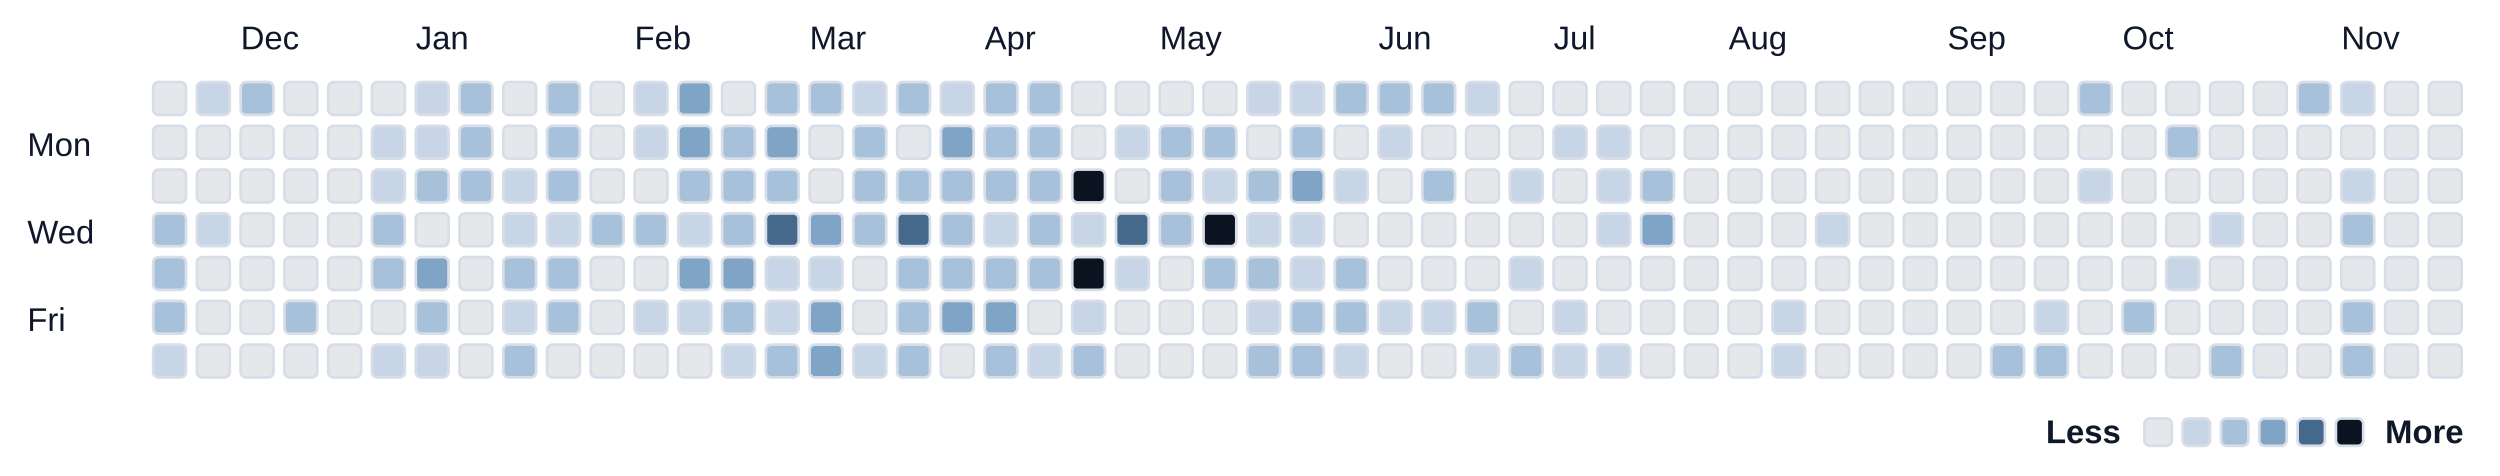
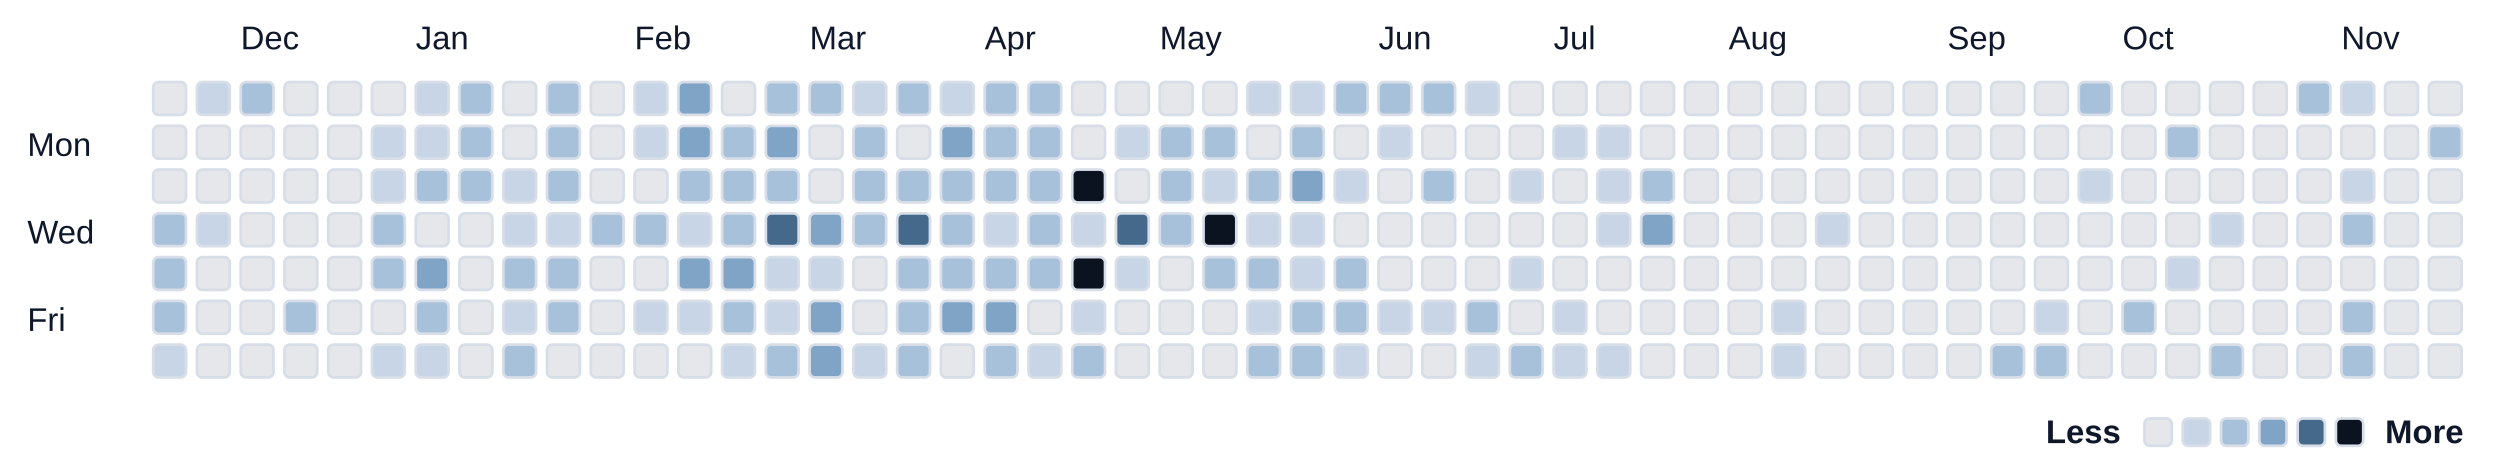
<svg xmlns="http://www.w3.org/2000/svg" baseProfile="tiny" height="174" version="1.2" width="914">
  <defs />
  <text fill="#0F172A" font-family="Segoe UI, Arial, sans-serif" font-size="12px" x="88" y="18">Dec</text>
  <text fill="#0F172A" font-family="Segoe UI, Arial, sans-serif" font-size="12px" x="152" y="18">Jan</text>
  <text fill="#0F172A" font-family="Segoe UI, Arial, sans-serif" font-size="12px" x="232" y="18">Feb</text>
  <text fill="#0F172A" font-family="Segoe UI, Arial, sans-serif" font-size="12px" x="296" y="18">Mar</text>
  <text fill="#0F172A" font-family="Segoe UI, Arial, sans-serif" font-size="12px" x="360" y="18">Apr</text>
  <text fill="#0F172A" font-family="Segoe UI, Arial, sans-serif" font-size="12px" x="424" y="18">May</text>
  <text fill="#0F172A" font-family="Segoe UI, Arial, sans-serif" font-size="12px" x="504" y="18">Jun</text>
  <text fill="#0F172A" font-family="Segoe UI, Arial, sans-serif" font-size="12px" x="568" y="18">Jul</text>
  <text fill="#0F172A" font-family="Segoe UI, Arial, sans-serif" font-size="12px" x="632" y="18">Aug</text>
  <text fill="#0F172A" font-family="Segoe UI, Arial, sans-serif" font-size="12px" x="712" y="18">Sep</text>
  <text fill="#0F172A" font-family="Segoe UI, Arial, sans-serif" font-size="12px" x="776" y="18">Oct</text>
  <text fill="#0F172A" font-family="Segoe UI, Arial, sans-serif" font-size="12px" x="856" y="18">Nov</text>
  <text fill="#0F172A" font-family="Segoe UI, Arial, sans-serif" font-size="12px" x="10" y="57">Mon</text>
  <text fill="#0F172A" font-family="Segoe UI, Arial, sans-serif" font-size="12px" x="10" y="89">Wed</text>
  <text fill="#0F172A" font-family="Segoe UI, Arial, sans-serif" font-size="12px" x="10" y="121">Fri</text>
  <rect fill="#E5E7EB" height="12" rx="2" ry="2" stroke="#D7DEE8" stroke-width="1" width="12" x="56" y="30" />
  <rect fill="#E5E7EB" height="12" rx="2" ry="2" stroke="#D7DEE8" stroke-width="1" width="12" x="56" y="46" />
  <rect fill="#E5E7EB" height="12" rx="2" ry="2" stroke="#D7DEE8" stroke-width="1" width="12" x="56" y="62" />
  <rect fill="#A8C1DA" height="12" rx="2" ry="2" stroke="#D7DEE8" stroke-width="1" width="12" x="56" y="78" />
  <rect fill="#A8C1DA" height="12" rx="2" ry="2" stroke="#D7DEE8" stroke-width="1" width="12" x="56" y="94" />
  <rect fill="#A8C1DA" height="12" rx="2" ry="2" stroke="#D7DEE8" stroke-width="1" width="12" x="56" y="110" />
  <rect fill="#C8D5E6" height="12" rx="2" ry="2" stroke="#D7DEE8" stroke-width="1" width="12" x="56" y="126" />
  <rect fill="#C8D5E6" height="12" rx="2" ry="2" stroke="#D7DEE8" stroke-width="1" width="12" x="72" y="30" />
  <rect fill="#E5E7EB" height="12" rx="2" ry="2" stroke="#D7DEE8" stroke-width="1" width="12" x="72" y="46" />
  <rect fill="#E5E7EB" height="12" rx="2" ry="2" stroke="#D7DEE8" stroke-width="1" width="12" x="72" y="62" />
  <rect fill="#C8D5E6" height="12" rx="2" ry="2" stroke="#D7DEE8" stroke-width="1" width="12" x="72" y="78" />
  <rect fill="#E5E7EB" height="12" rx="2" ry="2" stroke="#D7DEE8" stroke-width="1" width="12" x="72" y="94" />
  <rect fill="#E5E7EB" height="12" rx="2" ry="2" stroke="#D7DEE8" stroke-width="1" width="12" x="72" y="110" />
  <rect fill="#E5E7EB" height="12" rx="2" ry="2" stroke="#D7DEE8" stroke-width="1" width="12" x="72" y="126" />
  <rect fill="#A8C1DA" height="12" rx="2" ry="2" stroke="#D7DEE8" stroke-width="1" width="12" x="88" y="30" />
  <rect fill="#E5E7EB" height="12" rx="2" ry="2" stroke="#D7DEE8" stroke-width="1" width="12" x="88" y="46" />
  <rect fill="#E5E7EB" height="12" rx="2" ry="2" stroke="#D7DEE8" stroke-width="1" width="12" x="88" y="62" />
  <rect fill="#E5E7EB" height="12" rx="2" ry="2" stroke="#D7DEE8" stroke-width="1" width="12" x="88" y="78" />
  <rect fill="#E5E7EB" height="12" rx="2" ry="2" stroke="#D7DEE8" stroke-width="1" width="12" x="88" y="94" />
  <rect fill="#E5E7EB" height="12" rx="2" ry="2" stroke="#D7DEE8" stroke-width="1" width="12" x="88" y="110" />
  <rect fill="#E5E7EB" height="12" rx="2" ry="2" stroke="#D7DEE8" stroke-width="1" width="12" x="88" y="126" />
  <rect fill="#E5E7EB" height="12" rx="2" ry="2" stroke="#D7DEE8" stroke-width="1" width="12" x="104" y="30" />
  <rect fill="#E5E7EB" height="12" rx="2" ry="2" stroke="#D7DEE8" stroke-width="1" width="12" x="104" y="46" />
  <rect fill="#E5E7EB" height="12" rx="2" ry="2" stroke="#D7DEE8" stroke-width="1" width="12" x="104" y="62" />
  <rect fill="#E5E7EB" height="12" rx="2" ry="2" stroke="#D7DEE8" stroke-width="1" width="12" x="104" y="78" />
  <rect fill="#E5E7EB" height="12" rx="2" ry="2" stroke="#D7DEE8" stroke-width="1" width="12" x="104" y="94" />
  <rect fill="#A8C1DA" height="12" rx="2" ry="2" stroke="#D7DEE8" stroke-width="1" width="12" x="104" y="110" />
  <rect fill="#E5E7EB" height="12" rx="2" ry="2" stroke="#D7DEE8" stroke-width="1" width="12" x="104" y="126" />
  <rect fill="#E5E7EB" height="12" rx="2" ry="2" stroke="#D7DEE8" stroke-width="1" width="12" x="120" y="30" />
  <rect fill="#E5E7EB" height="12" rx="2" ry="2" stroke="#D7DEE8" stroke-width="1" width="12" x="120" y="46" />
  <rect fill="#E5E7EB" height="12" rx="2" ry="2" stroke="#D7DEE8" stroke-width="1" width="12" x="120" y="62" />
  <rect fill="#E5E7EB" height="12" rx="2" ry="2" stroke="#D7DEE8" stroke-width="1" width="12" x="120" y="78" />
  <rect fill="#E5E7EB" height="12" rx="2" ry="2" stroke="#D7DEE8" stroke-width="1" width="12" x="120" y="94" />
  <rect fill="#E5E7EB" height="12" rx="2" ry="2" stroke="#D7DEE8" stroke-width="1" width="12" x="120" y="110" />
  <rect fill="#E5E7EB" height="12" rx="2" ry="2" stroke="#D7DEE8" stroke-width="1" width="12" x="120" y="126" />
  <rect fill="#E5E7EB" height="12" rx="2" ry="2" stroke="#D7DEE8" stroke-width="1" width="12" x="136" y="30" />
  <rect fill="#C8D5E6" height="12" rx="2" ry="2" stroke="#D7DEE8" stroke-width="1" width="12" x="136" y="46" />
  <rect fill="#C8D5E6" height="12" rx="2" ry="2" stroke="#D7DEE8" stroke-width="1" width="12" x="136" y="62" />
  <rect fill="#A8C1DA" height="12" rx="2" ry="2" stroke="#D7DEE8" stroke-width="1" width="12" x="136" y="78" />
  <rect fill="#A8C1DA" height="12" rx="2" ry="2" stroke="#D7DEE8" stroke-width="1" width="12" x="136" y="94" />
  <rect fill="#E5E7EB" height="12" rx="2" ry="2" stroke="#D7DEE8" stroke-width="1" width="12" x="136" y="110" />
  <rect fill="#C8D5E6" height="12" rx="2" ry="2" stroke="#D7DEE8" stroke-width="1" width="12" x="136" y="126" />
  <rect fill="#C8D5E6" height="12" rx="2" ry="2" stroke="#D7DEE8" stroke-width="1" width="12" x="152" y="30" />
  <rect fill="#C8D5E6" height="12" rx="2" ry="2" stroke="#D7DEE8" stroke-width="1" width="12" x="152" y="46" />
  <rect fill="#A8C1DA" height="12" rx="2" ry="2" stroke="#D7DEE8" stroke-width="1" width="12" x="152" y="62" />
  <rect fill="#E5E7EB" height="12" rx="2" ry="2" stroke="#D7DEE8" stroke-width="1" width="12" x="152" y="78" />
  <rect fill="#7FA4C5" height="12" rx="2" ry="2" stroke="#D7DEE8" stroke-width="1" width="12" x="152" y="94" />
  <rect fill="#A8C1DA" height="12" rx="2" ry="2" stroke="#D7DEE8" stroke-width="1" width="12" x="152" y="110" />
  <rect fill="#C8D5E6" height="12" rx="2" ry="2" stroke="#D7DEE8" stroke-width="1" width="12" x="152" y="126" />
  <rect fill="#A8C1DA" height="12" rx="2" ry="2" stroke="#D7DEE8" stroke-width="1" width="12" x="168" y="30" />
  <rect fill="#A8C1DA" height="12" rx="2" ry="2" stroke="#D7DEE8" stroke-width="1" width="12" x="168" y="46" />
  <rect fill="#A8C1DA" height="12" rx="2" ry="2" stroke="#D7DEE8" stroke-width="1" width="12" x="168" y="62" />
  <rect fill="#E5E7EB" height="12" rx="2" ry="2" stroke="#D7DEE8" stroke-width="1" width="12" x="168" y="78" />
  <rect fill="#E5E7EB" height="12" rx="2" ry="2" stroke="#D7DEE8" stroke-width="1" width="12" x="168" y="94" />
  <rect fill="#E5E7EB" height="12" rx="2" ry="2" stroke="#D7DEE8" stroke-width="1" width="12" x="168" y="110" />
  <rect fill="#E5E7EB" height="12" rx="2" ry="2" stroke="#D7DEE8" stroke-width="1" width="12" x="168" y="126" />
  <rect fill="#E5E7EB" height="12" rx="2" ry="2" stroke="#D7DEE8" stroke-width="1" width="12" x="184" y="30" />
  <rect fill="#E5E7EB" height="12" rx="2" ry="2" stroke="#D7DEE8" stroke-width="1" width="12" x="184" y="46" />
  <rect fill="#C8D5E6" height="12" rx="2" ry="2" stroke="#D7DEE8" stroke-width="1" width="12" x="184" y="62" />
  <rect fill="#C8D5E6" height="12" rx="2" ry="2" stroke="#D7DEE8" stroke-width="1" width="12" x="184" y="78" />
  <rect fill="#A8C1DA" height="12" rx="2" ry="2" stroke="#D7DEE8" stroke-width="1" width="12" x="184" y="94" />
  <rect fill="#C8D5E6" height="12" rx="2" ry="2" stroke="#D7DEE8" stroke-width="1" width="12" x="184" y="110" />
  <rect fill="#A8C1DA" height="12" rx="2" ry="2" stroke="#D7DEE8" stroke-width="1" width="12" x="184" y="126" />
  <rect fill="#A8C1DA" height="12" rx="2" ry="2" stroke="#D7DEE8" stroke-width="1" width="12" x="200" y="30" />
  <rect fill="#A8C1DA" height="12" rx="2" ry="2" stroke="#D7DEE8" stroke-width="1" width="12" x="200" y="46" />
  <rect fill="#A8C1DA" height="12" rx="2" ry="2" stroke="#D7DEE8" stroke-width="1" width="12" x="200" y="62" />
  <rect fill="#C8D5E6" height="12" rx="2" ry="2" stroke="#D7DEE8" stroke-width="1" width="12" x="200" y="78" />
  <rect fill="#A8C1DA" height="12" rx="2" ry="2" stroke="#D7DEE8" stroke-width="1" width="12" x="200" y="94" />
  <rect fill="#A8C1DA" height="12" rx="2" ry="2" stroke="#D7DEE8" stroke-width="1" width="12" x="200" y="110" />
  <rect fill="#E5E7EB" height="12" rx="2" ry="2" stroke="#D7DEE8" stroke-width="1" width="12" x="200" y="126" />
  <rect fill="#E5E7EB" height="12" rx="2" ry="2" stroke="#D7DEE8" stroke-width="1" width="12" x="216" y="30" />
  <rect fill="#E5E7EB" height="12" rx="2" ry="2" stroke="#D7DEE8" stroke-width="1" width="12" x="216" y="46" />
  <rect fill="#E5E7EB" height="12" rx="2" ry="2" stroke="#D7DEE8" stroke-width="1" width="12" x="216" y="62" />
  <rect fill="#A8C1DA" height="12" rx="2" ry="2" stroke="#D7DEE8" stroke-width="1" width="12" x="216" y="78" />
  <rect fill="#E5E7EB" height="12" rx="2" ry="2" stroke="#D7DEE8" stroke-width="1" width="12" x="216" y="94" />
  <rect fill="#E5E7EB" height="12" rx="2" ry="2" stroke="#D7DEE8" stroke-width="1" width="12" x="216" y="110" />
  <rect fill="#E5E7EB" height="12" rx="2" ry="2" stroke="#D7DEE8" stroke-width="1" width="12" x="216" y="126" />
  <rect fill="#C8D5E6" height="12" rx="2" ry="2" stroke="#D7DEE8" stroke-width="1" width="12" x="232" y="30" />
  <rect fill="#C8D5E6" height="12" rx="2" ry="2" stroke="#D7DEE8" stroke-width="1" width="12" x="232" y="46" />
  <rect fill="#E5E7EB" height="12" rx="2" ry="2" stroke="#D7DEE8" stroke-width="1" width="12" x="232" y="62" />
  <rect fill="#A8C1DA" height="12" rx="2" ry="2" stroke="#D7DEE8" stroke-width="1" width="12" x="232" y="78" />
  <rect fill="#E5E7EB" height="12" rx="2" ry="2" stroke="#D7DEE8" stroke-width="1" width="12" x="232" y="94" />
  <rect fill="#C8D5E6" height="12" rx="2" ry="2" stroke="#D7DEE8" stroke-width="1" width="12" x="232" y="110" />
  <rect fill="#E5E7EB" height="12" rx="2" ry="2" stroke="#D7DEE8" stroke-width="1" width="12" x="232" y="126" />
  <rect fill="#7FA4C5" height="12" rx="2" ry="2" stroke="#D7DEE8" stroke-width="1" width="12" x="248" y="30" />
  <rect fill="#7FA4C5" height="12" rx="2" ry="2" stroke="#D7DEE8" stroke-width="1" width="12" x="248" y="46" />
  <rect fill="#A8C1DA" height="12" rx="2" ry="2" stroke="#D7DEE8" stroke-width="1" width="12" x="248" y="62" />
  <rect fill="#C8D5E6" height="12" rx="2" ry="2" stroke="#D7DEE8" stroke-width="1" width="12" x="248" y="78" />
  <rect fill="#7FA4C5" height="12" rx="2" ry="2" stroke="#D7DEE8" stroke-width="1" width="12" x="248" y="94" />
  <rect fill="#C8D5E6" height="12" rx="2" ry="2" stroke="#D7DEE8" stroke-width="1" width="12" x="248" y="110" />
  <rect fill="#E5E7EB" height="12" rx="2" ry="2" stroke="#D7DEE8" stroke-width="1" width="12" x="248" y="126" />
  <rect fill="#E5E7EB" height="12" rx="2" ry="2" stroke="#D7DEE8" stroke-width="1" width="12" x="264" y="30" />
  <rect fill="#A8C1DA" height="12" rx="2" ry="2" stroke="#D7DEE8" stroke-width="1" width="12" x="264" y="46" />
  <rect fill="#A8C1DA" height="12" rx="2" ry="2" stroke="#D7DEE8" stroke-width="1" width="12" x="264" y="62" />
  <rect fill="#A8C1DA" height="12" rx="2" ry="2" stroke="#D7DEE8" stroke-width="1" width="12" x="264" y="78" />
  <rect fill="#7FA4C5" height="12" rx="2" ry="2" stroke="#D7DEE8" stroke-width="1" width="12" x="264" y="94" />
  <rect fill="#A8C1DA" height="12" rx="2" ry="2" stroke="#D7DEE8" stroke-width="1" width="12" x="264" y="110" />
  <rect fill="#C8D5E6" height="12" rx="2" ry="2" stroke="#D7DEE8" stroke-width="1" width="12" x="264" y="126" />
  <rect fill="#A8C1DA" height="12" rx="2" ry="2" stroke="#D7DEE8" stroke-width="1" width="12" x="280" y="30" />
  <rect fill="#7FA4C5" height="12" rx="2" ry="2" stroke="#D7DEE8" stroke-width="1" width="12" x="280" y="46" />
  <rect fill="#A8C1DA" height="12" rx="2" ry="2" stroke="#D7DEE8" stroke-width="1" width="12" x="280" y="62" />
  <rect fill="#44698B" height="12" rx="2" ry="2" stroke="#D7DEE8" stroke-width="1" width="12" x="280" y="78" />
  <rect fill="#C8D5E6" height="12" rx="2" ry="2" stroke="#D7DEE8" stroke-width="1" width="12" x="280" y="94" />
  <rect fill="#C8D5E6" height="12" rx="2" ry="2" stroke="#D7DEE8" stroke-width="1" width="12" x="280" y="110" />
  <rect fill="#A8C1DA" height="12" rx="2" ry="2" stroke="#D7DEE8" stroke-width="1" width="12" x="280" y="126" />
  <rect fill="#A8C1DA" height="12" rx="2" ry="2" stroke="#D7DEE8" stroke-width="1" width="12" x="296" y="30" />
  <rect fill="#E5E7EB" height="12" rx="2" ry="2" stroke="#D7DEE8" stroke-width="1" width="12" x="296" y="46" />
  <rect fill="#E5E7EB" height="12" rx="2" ry="2" stroke="#D7DEE8" stroke-width="1" width="12" x="296" y="62" />
  <rect fill="#7FA4C5" height="12" rx="2" ry="2" stroke="#D7DEE8" stroke-width="1" width="12" x="296" y="78" />
  <rect fill="#C8D5E6" height="12" rx="2" ry="2" stroke="#D7DEE8" stroke-width="1" width="12" x="296" y="94" />
  <rect fill="#7FA4C5" height="12" rx="2" ry="2" stroke="#D7DEE8" stroke-width="1" width="12" x="296" y="110" />
  <rect fill="#7FA4C5" height="12" rx="2" ry="2" stroke="#D7DEE8" stroke-width="1" width="12" x="296" y="126" />
  <rect fill="#C8D5E6" height="12" rx="2" ry="2" stroke="#D7DEE8" stroke-width="1" width="12" x="312" y="30" />
  <rect fill="#A8C1DA" height="12" rx="2" ry="2" stroke="#D7DEE8" stroke-width="1" width="12" x="312" y="46" />
  <rect fill="#A8C1DA" height="12" rx="2" ry="2" stroke="#D7DEE8" stroke-width="1" width="12" x="312" y="62" />
  <rect fill="#A8C1DA" height="12" rx="2" ry="2" stroke="#D7DEE8" stroke-width="1" width="12" x="312" y="78" />
  <rect fill="#E5E7EB" height="12" rx="2" ry="2" stroke="#D7DEE8" stroke-width="1" width="12" x="312" y="94" />
  <rect fill="#E5E7EB" height="12" rx="2" ry="2" stroke="#D7DEE8" stroke-width="1" width="12" x="312" y="110" />
  <rect fill="#C8D5E6" height="12" rx="2" ry="2" stroke="#D7DEE8" stroke-width="1" width="12" x="312" y="126" />
  <rect fill="#A8C1DA" height="12" rx="2" ry="2" stroke="#D7DEE8" stroke-width="1" width="12" x="328" y="30" />
  <rect fill="#E5E7EB" height="12" rx="2" ry="2" stroke="#D7DEE8" stroke-width="1" width="12" x="328" y="46" />
  <rect fill="#A8C1DA" height="12" rx="2" ry="2" stroke="#D7DEE8" stroke-width="1" width="12" x="328" y="62" />
  <rect fill="#44698B" height="12" rx="2" ry="2" stroke="#D7DEE8" stroke-width="1" width="12" x="328" y="78" />
  <rect fill="#A8C1DA" height="12" rx="2" ry="2" stroke="#D7DEE8" stroke-width="1" width="12" x="328" y="94" />
  <rect fill="#A8C1DA" height="12" rx="2" ry="2" stroke="#D7DEE8" stroke-width="1" width="12" x="328" y="110" />
  <rect fill="#A8C1DA" height="12" rx="2" ry="2" stroke="#D7DEE8" stroke-width="1" width="12" x="328" y="126" />
  <rect fill="#C8D5E6" height="12" rx="2" ry="2" stroke="#D7DEE8" stroke-width="1" width="12" x="344" y="30" />
  <rect fill="#7FA4C5" height="12" rx="2" ry="2" stroke="#D7DEE8" stroke-width="1" width="12" x="344" y="46" />
  <rect fill="#A8C1DA" height="12" rx="2" ry="2" stroke="#D7DEE8" stroke-width="1" width="12" x="344" y="62" />
  <rect fill="#A8C1DA" height="12" rx="2" ry="2" stroke="#D7DEE8" stroke-width="1" width="12" x="344" y="78" />
  <rect fill="#A8C1DA" height="12" rx="2" ry="2" stroke="#D7DEE8" stroke-width="1" width="12" x="344" y="94" />
  <rect fill="#7FA4C5" height="12" rx="2" ry="2" stroke="#D7DEE8" stroke-width="1" width="12" x="344" y="110" />
  <rect fill="#E5E7EB" height="12" rx="2" ry="2" stroke="#D7DEE8" stroke-width="1" width="12" x="344" y="126" />
  <rect fill="#A8C1DA" height="12" rx="2" ry="2" stroke="#D7DEE8" stroke-width="1" width="12" x="360" y="30" />
  <rect fill="#A8C1DA" height="12" rx="2" ry="2" stroke="#D7DEE8" stroke-width="1" width="12" x="360" y="46" />
  <rect fill="#A8C1DA" height="12" rx="2" ry="2" stroke="#D7DEE8" stroke-width="1" width="12" x="360" y="62" />
  <rect fill="#C8D5E6" height="12" rx="2" ry="2" stroke="#D7DEE8" stroke-width="1" width="12" x="360" y="78" />
  <rect fill="#A8C1DA" height="12" rx="2" ry="2" stroke="#D7DEE8" stroke-width="1" width="12" x="360" y="94" />
  <rect fill="#7FA4C5" height="12" rx="2" ry="2" stroke="#D7DEE8" stroke-width="1" width="12" x="360" y="110" />
  <rect fill="#A8C1DA" height="12" rx="2" ry="2" stroke="#D7DEE8" stroke-width="1" width="12" x="360" y="126" />
  <rect fill="#A8C1DA" height="12" rx="2" ry="2" stroke="#D7DEE8" stroke-width="1" width="12" x="376" y="30" />
  <rect fill="#A8C1DA" height="12" rx="2" ry="2" stroke="#D7DEE8" stroke-width="1" width="12" x="376" y="46" />
  <rect fill="#A8C1DA" height="12" rx="2" ry="2" stroke="#D7DEE8" stroke-width="1" width="12" x="376" y="62" />
  <rect fill="#A8C1DA" height="12" rx="2" ry="2" stroke="#D7DEE8" stroke-width="1" width="12" x="376" y="78" />
  <rect fill="#A8C1DA" height="12" rx="2" ry="2" stroke="#D7DEE8" stroke-width="1" width="12" x="376" y="94" />
  <rect fill="#E5E7EB" height="12" rx="2" ry="2" stroke="#D7DEE8" stroke-width="1" width="12" x="376" y="110" />
  <rect fill="#C8D5E6" height="12" rx="2" ry="2" stroke="#D7DEE8" stroke-width="1" width="12" x="376" y="126" />
  <rect fill="#E5E7EB" height="12" rx="2" ry="2" stroke="#D7DEE8" stroke-width="1" width="12" x="392" y="30" />
  <rect fill="#E5E7EB" height="12" rx="2" ry="2" stroke="#D7DEE8" stroke-width="1" width="12" x="392" y="46" />
  <rect fill="#0B1220" height="12" rx="2" ry="2" stroke="#D7DEE8" stroke-width="1" width="12" x="392" y="62" />
  <rect fill="#C8D5E6" height="12" rx="2" ry="2" stroke="#D7DEE8" stroke-width="1" width="12" x="392" y="78" />
  <rect fill="#0B1220" height="12" rx="2" ry="2" stroke="#D7DEE8" stroke-width="1" width="12" x="392" y="94" />
  <rect fill="#C8D5E6" height="12" rx="2" ry="2" stroke="#D7DEE8" stroke-width="1" width="12" x="392" y="110" />
  <rect fill="#A8C1DA" height="12" rx="2" ry="2" stroke="#D7DEE8" stroke-width="1" width="12" x="392" y="126" />
  <rect fill="#E5E7EB" height="12" rx="2" ry="2" stroke="#D7DEE8" stroke-width="1" width="12" x="408" y="30" />
  <rect fill="#C8D5E6" height="12" rx="2" ry="2" stroke="#D7DEE8" stroke-width="1" width="12" x="408" y="46" />
  <rect fill="#E5E7EB" height="12" rx="2" ry="2" stroke="#D7DEE8" stroke-width="1" width="12" x="408" y="62" />
  <rect fill="#44698B" height="12" rx="2" ry="2" stroke="#D7DEE8" stroke-width="1" width="12" x="408" y="78" />
  <rect fill="#C8D5E6" height="12" rx="2" ry="2" stroke="#D7DEE8" stroke-width="1" width="12" x="408" y="94" />
  <rect fill="#E5E7EB" height="12" rx="2" ry="2" stroke="#D7DEE8" stroke-width="1" width="12" x="408" y="110" />
  <rect fill="#E5E7EB" height="12" rx="2" ry="2" stroke="#D7DEE8" stroke-width="1" width="12" x="408" y="126" />
  <rect fill="#E5E7EB" height="12" rx="2" ry="2" stroke="#D7DEE8" stroke-width="1" width="12" x="424" y="30" />
  <rect fill="#A8C1DA" height="12" rx="2" ry="2" stroke="#D7DEE8" stroke-width="1" width="12" x="424" y="46" />
  <rect fill="#A8C1DA" height="12" rx="2" ry="2" stroke="#D7DEE8" stroke-width="1" width="12" x="424" y="62" />
  <rect fill="#A8C1DA" height="12" rx="2" ry="2" stroke="#D7DEE8" stroke-width="1" width="12" x="424" y="78" />
  <rect fill="#E5E7EB" height="12" rx="2" ry="2" stroke="#D7DEE8" stroke-width="1" width="12" x="424" y="94" />
  <rect fill="#E5E7EB" height="12" rx="2" ry="2" stroke="#D7DEE8" stroke-width="1" width="12" x="424" y="110" />
  <rect fill="#E5E7EB" height="12" rx="2" ry="2" stroke="#D7DEE8" stroke-width="1" width="12" x="424" y="126" />
  <rect fill="#E5E7EB" height="12" rx="2" ry="2" stroke="#D7DEE8" stroke-width="1" width="12" x="440" y="30" />
  <rect fill="#A8C1DA" height="12" rx="2" ry="2" stroke="#D7DEE8" stroke-width="1" width="12" x="440" y="46" />
  <rect fill="#C8D5E6" height="12" rx="2" ry="2" stroke="#D7DEE8" stroke-width="1" width="12" x="440" y="62" />
  <rect fill="#0B1220" height="12" rx="2" ry="2" stroke="#D7DEE8" stroke-width="1" width="12" x="440" y="78" />
  <rect fill="#A8C1DA" height="12" rx="2" ry="2" stroke="#D7DEE8" stroke-width="1" width="12" x="440" y="94" />
  <rect fill="#E5E7EB" height="12" rx="2" ry="2" stroke="#D7DEE8" stroke-width="1" width="12" x="440" y="110" />
  <rect fill="#E5E7EB" height="12" rx="2" ry="2" stroke="#D7DEE8" stroke-width="1" width="12" x="440" y="126" />
  <rect fill="#C8D5E6" height="12" rx="2" ry="2" stroke="#D7DEE8" stroke-width="1" width="12" x="456" y="30" />
  <rect fill="#E5E7EB" height="12" rx="2" ry="2" stroke="#D7DEE8" stroke-width="1" width="12" x="456" y="46" />
  <rect fill="#A8C1DA" height="12" rx="2" ry="2" stroke="#D7DEE8" stroke-width="1" width="12" x="456" y="62" />
  <rect fill="#C8D5E6" height="12" rx="2" ry="2" stroke="#D7DEE8" stroke-width="1" width="12" x="456" y="78" />
  <rect fill="#A8C1DA" height="12" rx="2" ry="2" stroke="#D7DEE8" stroke-width="1" width="12" x="456" y="94" />
  <rect fill="#C8D5E6" height="12" rx="2" ry="2" stroke="#D7DEE8" stroke-width="1" width="12" x="456" y="110" />
  <rect fill="#A8C1DA" height="12" rx="2" ry="2" stroke="#D7DEE8" stroke-width="1" width="12" x="456" y="126" />
  <rect fill="#C8D5E6" height="12" rx="2" ry="2" stroke="#D7DEE8" stroke-width="1" width="12" x="472" y="30" />
  <rect fill="#A8C1DA" height="12" rx="2" ry="2" stroke="#D7DEE8" stroke-width="1" width="12" x="472" y="46" />
  <rect fill="#7FA4C5" height="12" rx="2" ry="2" stroke="#D7DEE8" stroke-width="1" width="12" x="472" y="62" />
  <rect fill="#C8D5E6" height="12" rx="2" ry="2" stroke="#D7DEE8" stroke-width="1" width="12" x="472" y="78" />
  <rect fill="#C8D5E6" height="12" rx="2" ry="2" stroke="#D7DEE8" stroke-width="1" width="12" x="472" y="94" />
  <rect fill="#A8C1DA" height="12" rx="2" ry="2" stroke="#D7DEE8" stroke-width="1" width="12" x="472" y="110" />
  <rect fill="#A8C1DA" height="12" rx="2" ry="2" stroke="#D7DEE8" stroke-width="1" width="12" x="472" y="126" />
  <rect fill="#A8C1DA" height="12" rx="2" ry="2" stroke="#D7DEE8" stroke-width="1" width="12" x="488" y="30" />
  <rect fill="#E5E7EB" height="12" rx="2" ry="2" stroke="#D7DEE8" stroke-width="1" width="12" x="488" y="46" />
  <rect fill="#C8D5E6" height="12" rx="2" ry="2" stroke="#D7DEE8" stroke-width="1" width="12" x="488" y="62" />
  <rect fill="#E5E7EB" height="12" rx="2" ry="2" stroke="#D7DEE8" stroke-width="1" width="12" x="488" y="78" />
  <rect fill="#A8C1DA" height="12" rx="2" ry="2" stroke="#D7DEE8" stroke-width="1" width="12" x="488" y="94" />
  <rect fill="#A8C1DA" height="12" rx="2" ry="2" stroke="#D7DEE8" stroke-width="1" width="12" x="488" y="110" />
  <rect fill="#C8D5E6" height="12" rx="2" ry="2" stroke="#D7DEE8" stroke-width="1" width="12" x="488" y="126" />
  <rect fill="#A8C1DA" height="12" rx="2" ry="2" stroke="#D7DEE8" stroke-width="1" width="12" x="504" y="30" />
  <rect fill="#C8D5E6" height="12" rx="2" ry="2" stroke="#D7DEE8" stroke-width="1" width="12" x="504" y="46" />
  <rect fill="#E5E7EB" height="12" rx="2" ry="2" stroke="#D7DEE8" stroke-width="1" width="12" x="504" y="62" />
  <rect fill="#E5E7EB" height="12" rx="2" ry="2" stroke="#D7DEE8" stroke-width="1" width="12" x="504" y="78" />
  <rect fill="#E5E7EB" height="12" rx="2" ry="2" stroke="#D7DEE8" stroke-width="1" width="12" x="504" y="94" />
  <rect fill="#C8D5E6" height="12" rx="2" ry="2" stroke="#D7DEE8" stroke-width="1" width="12" x="504" y="110" />
  <rect fill="#E5E7EB" height="12" rx="2" ry="2" stroke="#D7DEE8" stroke-width="1" width="12" x="504" y="126" />
  <rect fill="#A8C1DA" height="12" rx="2" ry="2" stroke="#D7DEE8" stroke-width="1" width="12" x="520" y="30" />
  <rect fill="#E5E7EB" height="12" rx="2" ry="2" stroke="#D7DEE8" stroke-width="1" width="12" x="520" y="46" />
  <rect fill="#A8C1DA" height="12" rx="2" ry="2" stroke="#D7DEE8" stroke-width="1" width="12" x="520" y="62" />
  <rect fill="#E5E7EB" height="12" rx="2" ry="2" stroke="#D7DEE8" stroke-width="1" width="12" x="520" y="78" />
  <rect fill="#E5E7EB" height="12" rx="2" ry="2" stroke="#D7DEE8" stroke-width="1" width="12" x="520" y="94" />
  <rect fill="#C8D5E6" height="12" rx="2" ry="2" stroke="#D7DEE8" stroke-width="1" width="12" x="520" y="110" />
  <rect fill="#E5E7EB" height="12" rx="2" ry="2" stroke="#D7DEE8" stroke-width="1" width="12" x="520" y="126" />
  <rect fill="#C8D5E6" height="12" rx="2" ry="2" stroke="#D7DEE8" stroke-width="1" width="12" x="536" y="30" />
  <rect fill="#E5E7EB" height="12" rx="2" ry="2" stroke="#D7DEE8" stroke-width="1" width="12" x="536" y="46" />
  <rect fill="#E5E7EB" height="12" rx="2" ry="2" stroke="#D7DEE8" stroke-width="1" width="12" x="536" y="62" />
  <rect fill="#E5E7EB" height="12" rx="2" ry="2" stroke="#D7DEE8" stroke-width="1" width="12" x="536" y="78" />
  <rect fill="#E5E7EB" height="12" rx="2" ry="2" stroke="#D7DEE8" stroke-width="1" width="12" x="536" y="94" />
  <rect fill="#A8C1DA" height="12" rx="2" ry="2" stroke="#D7DEE8" stroke-width="1" width="12" x="536" y="110" />
  <rect fill="#C8D5E6" height="12" rx="2" ry="2" stroke="#D7DEE8" stroke-width="1" width="12" x="536" y="126" />
  <rect fill="#E5E7EB" height="12" rx="2" ry="2" stroke="#D7DEE8" stroke-width="1" width="12" x="552" y="30" />
  <rect fill="#E5E7EB" height="12" rx="2" ry="2" stroke="#D7DEE8" stroke-width="1" width="12" x="552" y="46" />
  <rect fill="#C8D5E6" height="12" rx="2" ry="2" stroke="#D7DEE8" stroke-width="1" width="12" x="552" y="62" />
  <rect fill="#E5E7EB" height="12" rx="2" ry="2" stroke="#D7DEE8" stroke-width="1" width="12" x="552" y="78" />
  <rect fill="#C8D5E6" height="12" rx="2" ry="2" stroke="#D7DEE8" stroke-width="1" width="12" x="552" y="94" />
  <rect fill="#E5E7EB" height="12" rx="2" ry="2" stroke="#D7DEE8" stroke-width="1" width="12" x="552" y="110" />
  <rect fill="#A8C1DA" height="12" rx="2" ry="2" stroke="#D7DEE8" stroke-width="1" width="12" x="552" y="126" />
  <rect fill="#E5E7EB" height="12" rx="2" ry="2" stroke="#D7DEE8" stroke-width="1" width="12" x="568" y="30" />
  <rect fill="#C8D5E6" height="12" rx="2" ry="2" stroke="#D7DEE8" stroke-width="1" width="12" x="568" y="46" />
  <rect fill="#E5E7EB" height="12" rx="2" ry="2" stroke="#D7DEE8" stroke-width="1" width="12" x="568" y="62" />
  <rect fill="#E5E7EB" height="12" rx="2" ry="2" stroke="#D7DEE8" stroke-width="1" width="12" x="568" y="78" />
  <rect fill="#E5E7EB" height="12" rx="2" ry="2" stroke="#D7DEE8" stroke-width="1" width="12" x="568" y="94" />
  <rect fill="#C8D5E6" height="12" rx="2" ry="2" stroke="#D7DEE8" stroke-width="1" width="12" x="568" y="110" />
  <rect fill="#C8D5E6" height="12" rx="2" ry="2" stroke="#D7DEE8" stroke-width="1" width="12" x="568" y="126" />
  <rect fill="#E5E7EB" height="12" rx="2" ry="2" stroke="#D7DEE8" stroke-width="1" width="12" x="584" y="30" />
  <rect fill="#C8D5E6" height="12" rx="2" ry="2" stroke="#D7DEE8" stroke-width="1" width="12" x="584" y="46" />
  <rect fill="#C8D5E6" height="12" rx="2" ry="2" stroke="#D7DEE8" stroke-width="1" width="12" x="584" y="62" />
  <rect fill="#C8D5E6" height="12" rx="2" ry="2" stroke="#D7DEE8" stroke-width="1" width="12" x="584" y="78" />
  <rect fill="#E5E7EB" height="12" rx="2" ry="2" stroke="#D7DEE8" stroke-width="1" width="12" x="584" y="94" />
  <rect fill="#E5E7EB" height="12" rx="2" ry="2" stroke="#D7DEE8" stroke-width="1" width="12" x="584" y="110" />
  <rect fill="#C8D5E6" height="12" rx="2" ry="2" stroke="#D7DEE8" stroke-width="1" width="12" x="584" y="126" />
  <rect fill="#E5E7EB" height="12" rx="2" ry="2" stroke="#D7DEE8" stroke-width="1" width="12" x="600" y="30" />
  <rect fill="#E5E7EB" height="12" rx="2" ry="2" stroke="#D7DEE8" stroke-width="1" width="12" x="600" y="46" />
  <rect fill="#A8C1DA" height="12" rx="2" ry="2" stroke="#D7DEE8" stroke-width="1" width="12" x="600" y="62" />
  <rect fill="#7FA4C5" height="12" rx="2" ry="2" stroke="#D7DEE8" stroke-width="1" width="12" x="600" y="78" />
  <rect fill="#E5E7EB" height="12" rx="2" ry="2" stroke="#D7DEE8" stroke-width="1" width="12" x="600" y="94" />
  <rect fill="#E5E7EB" height="12" rx="2" ry="2" stroke="#D7DEE8" stroke-width="1" width="12" x="600" y="110" />
  <rect fill="#E5E7EB" height="12" rx="2" ry="2" stroke="#D7DEE8" stroke-width="1" width="12" x="600" y="126" />
  <rect fill="#E5E7EB" height="12" rx="2" ry="2" stroke="#D7DEE8" stroke-width="1" width="12" x="616" y="30" />
  <rect fill="#E5E7EB" height="12" rx="2" ry="2" stroke="#D7DEE8" stroke-width="1" width="12" x="616" y="46" />
  <rect fill="#E5E7EB" height="12" rx="2" ry="2" stroke="#D7DEE8" stroke-width="1" width="12" x="616" y="62" />
  <rect fill="#E5E7EB" height="12" rx="2" ry="2" stroke="#D7DEE8" stroke-width="1" width="12" x="616" y="78" />
  <rect fill="#E5E7EB" height="12" rx="2" ry="2" stroke="#D7DEE8" stroke-width="1" width="12" x="616" y="94" />
  <rect fill="#E5E7EB" height="12" rx="2" ry="2" stroke="#D7DEE8" stroke-width="1" width="12" x="616" y="110" />
  <rect fill="#E5E7EB" height="12" rx="2" ry="2" stroke="#D7DEE8" stroke-width="1" width="12" x="616" y="126" />
  <rect fill="#E5E7EB" height="12" rx="2" ry="2" stroke="#D7DEE8" stroke-width="1" width="12" x="632" y="30" />
  <rect fill="#E5E7EB" height="12" rx="2" ry="2" stroke="#D7DEE8" stroke-width="1" width="12" x="632" y="46" />
  <rect fill="#E5E7EB" height="12" rx="2" ry="2" stroke="#D7DEE8" stroke-width="1" width="12" x="632" y="62" />
  <rect fill="#E5E7EB" height="12" rx="2" ry="2" stroke="#D7DEE8" stroke-width="1" width="12" x="632" y="78" />
  <rect fill="#E5E7EB" height="12" rx="2" ry="2" stroke="#D7DEE8" stroke-width="1" width="12" x="632" y="94" />
  <rect fill="#E5E7EB" height="12" rx="2" ry="2" stroke="#D7DEE8" stroke-width="1" width="12" x="632" y="110" />
  <rect fill="#E5E7EB" height="12" rx="2" ry="2" stroke="#D7DEE8" stroke-width="1" width="12" x="632" y="126" />
  <rect fill="#E5E7EB" height="12" rx="2" ry="2" stroke="#D7DEE8" stroke-width="1" width="12" x="648" y="30" />
  <rect fill="#E5E7EB" height="12" rx="2" ry="2" stroke="#D7DEE8" stroke-width="1" width="12" x="648" y="46" />
  <rect fill="#E5E7EB" height="12" rx="2" ry="2" stroke="#D7DEE8" stroke-width="1" width="12" x="648" y="62" />
  <rect fill="#E5E7EB" height="12" rx="2" ry="2" stroke="#D7DEE8" stroke-width="1" width="12" x="648" y="78" />
  <rect fill="#E5E7EB" height="12" rx="2" ry="2" stroke="#D7DEE8" stroke-width="1" width="12" x="648" y="94" />
  <rect fill="#C8D5E6" height="12" rx="2" ry="2" stroke="#D7DEE8" stroke-width="1" width="12" x="648" y="110" />
  <rect fill="#C8D5E6" height="12" rx="2" ry="2" stroke="#D7DEE8" stroke-width="1" width="12" x="648" y="126" />
  <rect fill="#E5E7EB" height="12" rx="2" ry="2" stroke="#D7DEE8" stroke-width="1" width="12" x="664" y="30" />
  <rect fill="#E5E7EB" height="12" rx="2" ry="2" stroke="#D7DEE8" stroke-width="1" width="12" x="664" y="46" />
  <rect fill="#E5E7EB" height="12" rx="2" ry="2" stroke="#D7DEE8" stroke-width="1" width="12" x="664" y="62" />
  <rect fill="#C8D5E6" height="12" rx="2" ry="2" stroke="#D7DEE8" stroke-width="1" width="12" x="664" y="78" />
  <rect fill="#E5E7EB" height="12" rx="2" ry="2" stroke="#D7DEE8" stroke-width="1" width="12" x="664" y="94" />
  <rect fill="#E5E7EB" height="12" rx="2" ry="2" stroke="#D7DEE8" stroke-width="1" width="12" x="664" y="110" />
  <rect fill="#E5E7EB" height="12" rx="2" ry="2" stroke="#D7DEE8" stroke-width="1" width="12" x="664" y="126" />
  <rect fill="#E5E7EB" height="12" rx="2" ry="2" stroke="#D7DEE8" stroke-width="1" width="12" x="680" y="30" />
  <rect fill="#E5E7EB" height="12" rx="2" ry="2" stroke="#D7DEE8" stroke-width="1" width="12" x="680" y="46" />
  <rect fill="#E5E7EB" height="12" rx="2" ry="2" stroke="#D7DEE8" stroke-width="1" width="12" x="680" y="62" />
  <rect fill="#E5E7EB" height="12" rx="2" ry="2" stroke="#D7DEE8" stroke-width="1" width="12" x="680" y="78" />
  <rect fill="#E5E7EB" height="12" rx="2" ry="2" stroke="#D7DEE8" stroke-width="1" width="12" x="680" y="94" />
  <rect fill="#E5E7EB" height="12" rx="2" ry="2" stroke="#D7DEE8" stroke-width="1" width="12" x="680" y="110" />
  <rect fill="#E5E7EB" height="12" rx="2" ry="2" stroke="#D7DEE8" stroke-width="1" width="12" x="680" y="126" />
  <rect fill="#E5E7EB" height="12" rx="2" ry="2" stroke="#D7DEE8" stroke-width="1" width="12" x="696" y="30" />
  <rect fill="#E5E7EB" height="12" rx="2" ry="2" stroke="#D7DEE8" stroke-width="1" width="12" x="696" y="46" />
  <rect fill="#E5E7EB" height="12" rx="2" ry="2" stroke="#D7DEE8" stroke-width="1" width="12" x="696" y="62" />
  <rect fill="#E5E7EB" height="12" rx="2" ry="2" stroke="#D7DEE8" stroke-width="1" width="12" x="696" y="78" />
  <rect fill="#E5E7EB" height="12" rx="2" ry="2" stroke="#D7DEE8" stroke-width="1" width="12" x="696" y="94" />
  <rect fill="#E5E7EB" height="12" rx="2" ry="2" stroke="#D7DEE8" stroke-width="1" width="12" x="696" y="110" />
  <rect fill="#E5E7EB" height="12" rx="2" ry="2" stroke="#D7DEE8" stroke-width="1" width="12" x="696" y="126" />
  <rect fill="#E5E7EB" height="12" rx="2" ry="2" stroke="#D7DEE8" stroke-width="1" width="12" x="712" y="30" />
  <rect fill="#E5E7EB" height="12" rx="2" ry="2" stroke="#D7DEE8" stroke-width="1" width="12" x="712" y="46" />
  <rect fill="#E5E7EB" height="12" rx="2" ry="2" stroke="#D7DEE8" stroke-width="1" width="12" x="712" y="62" />
  <rect fill="#E5E7EB" height="12" rx="2" ry="2" stroke="#D7DEE8" stroke-width="1" width="12" x="712" y="78" />
  <rect fill="#E5E7EB" height="12" rx="2" ry="2" stroke="#D7DEE8" stroke-width="1" width="12" x="712" y="94" />
  <rect fill="#E5E7EB" height="12" rx="2" ry="2" stroke="#D7DEE8" stroke-width="1" width="12" x="712" y="110" />
  <rect fill="#E5E7EB" height="12" rx="2" ry="2" stroke="#D7DEE8" stroke-width="1" width="12" x="712" y="126" />
  <rect fill="#E5E7EB" height="12" rx="2" ry="2" stroke="#D7DEE8" stroke-width="1" width="12" x="728" y="30" />
  <rect fill="#E5E7EB" height="12" rx="2" ry="2" stroke="#D7DEE8" stroke-width="1" width="12" x="728" y="46" />
  <rect fill="#E5E7EB" height="12" rx="2" ry="2" stroke="#D7DEE8" stroke-width="1" width="12" x="728" y="62" />
  <rect fill="#E5E7EB" height="12" rx="2" ry="2" stroke="#D7DEE8" stroke-width="1" width="12" x="728" y="78" />
  <rect fill="#E5E7EB" height="12" rx="2" ry="2" stroke="#D7DEE8" stroke-width="1" width="12" x="728" y="94" />
  <rect fill="#E5E7EB" height="12" rx="2" ry="2" stroke="#D7DEE8" stroke-width="1" width="12" x="728" y="110" />
  <rect fill="#A8C1DA" height="12" rx="2" ry="2" stroke="#D7DEE8" stroke-width="1" width="12" x="728" y="126" />
  <rect fill="#E5E7EB" height="12" rx="2" ry="2" stroke="#D7DEE8" stroke-width="1" width="12" x="744" y="30" />
  <rect fill="#E5E7EB" height="12" rx="2" ry="2" stroke="#D7DEE8" stroke-width="1" width="12" x="744" y="46" />
  <rect fill="#E5E7EB" height="12" rx="2" ry="2" stroke="#D7DEE8" stroke-width="1" width="12" x="744" y="62" />
  <rect fill="#E5E7EB" height="12" rx="2" ry="2" stroke="#D7DEE8" stroke-width="1" width="12" x="744" y="78" />
  <rect fill="#E5E7EB" height="12" rx="2" ry="2" stroke="#D7DEE8" stroke-width="1" width="12" x="744" y="94" />
  <rect fill="#C8D5E6" height="12" rx="2" ry="2" stroke="#D7DEE8" stroke-width="1" width="12" x="744" y="110" />
  <rect fill="#A8C1DA" height="12" rx="2" ry="2" stroke="#D7DEE8" stroke-width="1" width="12" x="744" y="126" />
  <rect fill="#A8C1DA" height="12" rx="2" ry="2" stroke="#D7DEE8" stroke-width="1" width="12" x="760" y="30" />
  <rect fill="#E5E7EB" height="12" rx="2" ry="2" stroke="#D7DEE8" stroke-width="1" width="12" x="760" y="46" />
  <rect fill="#C8D5E6" height="12" rx="2" ry="2" stroke="#D7DEE8" stroke-width="1" width="12" x="760" y="62" />
  <rect fill="#E5E7EB" height="12" rx="2" ry="2" stroke="#D7DEE8" stroke-width="1" width="12" x="760" y="78" />
  <rect fill="#E5E7EB" height="12" rx="2" ry="2" stroke="#D7DEE8" stroke-width="1" width="12" x="760" y="94" />
  <rect fill="#E5E7EB" height="12" rx="2" ry="2" stroke="#D7DEE8" stroke-width="1" width="12" x="760" y="110" />
  <rect fill="#E5E7EB" height="12" rx="2" ry="2" stroke="#D7DEE8" stroke-width="1" width="12" x="760" y="126" />
  <rect fill="#E5E7EB" height="12" rx="2" ry="2" stroke="#D7DEE8" stroke-width="1" width="12" x="776" y="30" />
  <rect fill="#E5E7EB" height="12" rx="2" ry="2" stroke="#D7DEE8" stroke-width="1" width="12" x="776" y="46" />
  <rect fill="#E5E7EB" height="12" rx="2" ry="2" stroke="#D7DEE8" stroke-width="1" width="12" x="776" y="62" />
  <rect fill="#E5E7EB" height="12" rx="2" ry="2" stroke="#D7DEE8" stroke-width="1" width="12" x="776" y="78" />
  <rect fill="#E5E7EB" height="12" rx="2" ry="2" stroke="#D7DEE8" stroke-width="1" width="12" x="776" y="94" />
  <rect fill="#A8C1DA" height="12" rx="2" ry="2" stroke="#D7DEE8" stroke-width="1" width="12" x="776" y="110" />
  <rect fill="#E5E7EB" height="12" rx="2" ry="2" stroke="#D7DEE8" stroke-width="1" width="12" x="776" y="126" />
  <rect fill="#E5E7EB" height="12" rx="2" ry="2" stroke="#D7DEE8" stroke-width="1" width="12" x="792" y="30" />
  <rect fill="#A8C1DA" height="12" rx="2" ry="2" stroke="#D7DEE8" stroke-width="1" width="12" x="792" y="46" />
  <rect fill="#E5E7EB" height="12" rx="2" ry="2" stroke="#D7DEE8" stroke-width="1" width="12" x="792" y="62" />
  <rect fill="#E5E7EB" height="12" rx="2" ry="2" stroke="#D7DEE8" stroke-width="1" width="12" x="792" y="78" />
  <rect fill="#C8D5E6" height="12" rx="2" ry="2" stroke="#D7DEE8" stroke-width="1" width="12" x="792" y="94" />
  <rect fill="#E5E7EB" height="12" rx="2" ry="2" stroke="#D7DEE8" stroke-width="1" width="12" x="792" y="110" />
  <rect fill="#E5E7EB" height="12" rx="2" ry="2" stroke="#D7DEE8" stroke-width="1" width="12" x="792" y="126" />
  <rect fill="#E5E7EB" height="12" rx="2" ry="2" stroke="#D7DEE8" stroke-width="1" width="12" x="808" y="30" />
  <rect fill="#E5E7EB" height="12" rx="2" ry="2" stroke="#D7DEE8" stroke-width="1" width="12" x="808" y="46" />
  <rect fill="#E5E7EB" height="12" rx="2" ry="2" stroke="#D7DEE8" stroke-width="1" width="12" x="808" y="62" />
  <rect fill="#C8D5E6" height="12" rx="2" ry="2" stroke="#D7DEE8" stroke-width="1" width="12" x="808" y="78" />
  <rect fill="#E5E7EB" height="12" rx="2" ry="2" stroke="#D7DEE8" stroke-width="1" width="12" x="808" y="94" />
  <rect fill="#E5E7EB" height="12" rx="2" ry="2" stroke="#D7DEE8" stroke-width="1" width="12" x="808" y="110" />
  <rect fill="#A8C1DA" height="12" rx="2" ry="2" stroke="#D7DEE8" stroke-width="1" width="12" x="808" y="126" />
  <rect fill="#E5E7EB" height="12" rx="2" ry="2" stroke="#D7DEE8" stroke-width="1" width="12" x="824" y="30" />
  <rect fill="#E5E7EB" height="12" rx="2" ry="2" stroke="#D7DEE8" stroke-width="1" width="12" x="824" y="46" />
  <rect fill="#E5E7EB" height="12" rx="2" ry="2" stroke="#D7DEE8" stroke-width="1" width="12" x="824" y="62" />
  <rect fill="#E5E7EB" height="12" rx="2" ry="2" stroke="#D7DEE8" stroke-width="1" width="12" x="824" y="78" />
  <rect fill="#E5E7EB" height="12" rx="2" ry="2" stroke="#D7DEE8" stroke-width="1" width="12" x="824" y="94" />
  <rect fill="#E5E7EB" height="12" rx="2" ry="2" stroke="#D7DEE8" stroke-width="1" width="12" x="824" y="110" />
  <rect fill="#E5E7EB" height="12" rx="2" ry="2" stroke="#D7DEE8" stroke-width="1" width="12" x="824" y="126" />
  <rect fill="#A8C1DA" height="12" rx="2" ry="2" stroke="#D7DEE8" stroke-width="1" width="12" x="840" y="30" />
  <rect fill="#E5E7EB" height="12" rx="2" ry="2" stroke="#D7DEE8" stroke-width="1" width="12" x="840" y="46" />
  <rect fill="#E5E7EB" height="12" rx="2" ry="2" stroke="#D7DEE8" stroke-width="1" width="12" x="840" y="62" />
  <rect fill="#E5E7EB" height="12" rx="2" ry="2" stroke="#D7DEE8" stroke-width="1" width="12" x="840" y="78" />
  <rect fill="#E5E7EB" height="12" rx="2" ry="2" stroke="#D7DEE8" stroke-width="1" width="12" x="840" y="94" />
  <rect fill="#E5E7EB" height="12" rx="2" ry="2" stroke="#D7DEE8" stroke-width="1" width="12" x="840" y="110" />
  <rect fill="#E5E7EB" height="12" rx="2" ry="2" stroke="#D7DEE8" stroke-width="1" width="12" x="840" y="126" />
  <rect fill="#C8D5E6" height="12" rx="2" ry="2" stroke="#D7DEE8" stroke-width="1" width="12" x="856" y="30" />
  <rect fill="#E5E7EB" height="12" rx="2" ry="2" stroke="#D7DEE8" stroke-width="1" width="12" x="856" y="46" />
  <rect fill="#C8D5E6" height="12" rx="2" ry="2" stroke="#D7DEE8" stroke-width="1" width="12" x="856" y="62" />
  <rect fill="#A8C1DA" height="12" rx="2" ry="2" stroke="#D7DEE8" stroke-width="1" width="12" x="856" y="78" />
  <rect fill="#E5E7EB" height="12" rx="2" ry="2" stroke="#D7DEE8" stroke-width="1" width="12" x="856" y="94" />
  <rect fill="#A8C1DA" height="12" rx="2" ry="2" stroke="#D7DEE8" stroke-width="1" width="12" x="856" y="110" />
  <rect fill="#A8C1DA" height="12" rx="2" ry="2" stroke="#D7DEE8" stroke-width="1" width="12" x="856" y="126" />
  <rect fill="#E5E7EB" height="12" rx="2" ry="2" stroke="#D7DEE8" stroke-width="1" width="12" x="872" y="30" />
  <rect fill="#E5E7EB" height="12" rx="2" ry="2" stroke="#D7DEE8" stroke-width="1" width="12" x="872" y="46" />
  <rect fill="#E5E7EB" height="12" rx="2" ry="2" stroke="#D7DEE8" stroke-width="1" width="12" x="872" y="62" />
  <rect fill="#E5E7EB" height="12" rx="2" ry="2" stroke="#D7DEE8" stroke-width="1" width="12" x="872" y="78" />
  <rect fill="#E5E7EB" height="12" rx="2" ry="2" stroke="#D7DEE8" stroke-width="1" width="12" x="872" y="94" />
  <rect fill="#E5E7EB" height="12" rx="2" ry="2" stroke="#D7DEE8" stroke-width="1" width="12" x="872" y="110" />
  <rect fill="#E5E7EB" height="12" rx="2" ry="2" stroke="#D7DEE8" stroke-width="1" width="12" x="872" y="126" />
  <rect fill="#E5E7EB" height="12" rx="2" ry="2" stroke="#D7DEE8" stroke-width="1" width="12" x="888" y="30" />
-   <rect fill="#E5E7EB" height="12" rx="2" ry="2" stroke="#D7DEE8" stroke-width="1" width="12" x="888" y="46" />
+   <rect fill="#A8C1DA" height="12" rx="2" ry="2" stroke="#D7DEE8" stroke-width="1" width="12" x="888" y="46" />
  <rect fill="#E5E7EB" height="12" rx="2" ry="2" stroke="#D7DEE8" stroke-width="1" width="12" x="888" y="62" />
  <rect fill="#E5E7EB" height="12" rx="2" ry="2" stroke="#D7DEE8" stroke-width="1" width="12" x="888" y="78" />
  <rect fill="#E5E7EB" height="12" rx="2" ry="2" stroke="#D7DEE8" stroke-width="1" width="12" x="888" y="94" />
  <rect fill="#E5E7EB" height="12" rx="2" ry="2" stroke="#D7DEE8" stroke-width="1" width="12" x="888" y="110" />
  <rect fill="#E5E7EB" height="12" rx="2" ry="2" stroke="#D7DEE8" stroke-width="1" width="12" x="888" y="126" />
  <text fill="#0F172A" font-family="Segoe UI, Arial, sans-serif" font-size="12px" font-weight="600" x="748" y="162">Less</text>
  <rect fill="#E5E7EB" height="10" rx="2" ry="2" stroke="#D7DEE8" stroke-width="1" width="10" x="784" y="153" />
  <rect fill="#C8D5E6" height="10" rx="2" ry="2" stroke="#D7DEE8" stroke-width="1" width="10" x="798" y="153" />
  <rect fill="#A8C1DA" height="10" rx="2" ry="2" stroke="#D7DEE8" stroke-width="1" width="10" x="812" y="153" />
  <rect fill="#7FA4C5" height="10" rx="2" ry="2" stroke="#D7DEE8" stroke-width="1" width="10" x="826" y="153" />
  <rect fill="#44698B" height="10" rx="2" ry="2" stroke="#D7DEE8" stroke-width="1" width="10" x="840" y="153" />
  <rect fill="#0B1220" height="10" rx="2" ry="2" stroke="#D7DEE8" stroke-width="1" width="10" x="854" y="153" />
  <text fill="#0F172A" font-family="Segoe UI, Arial, sans-serif" font-size="12px" font-weight="600" x="872" y="162">More</text>
</svg>
